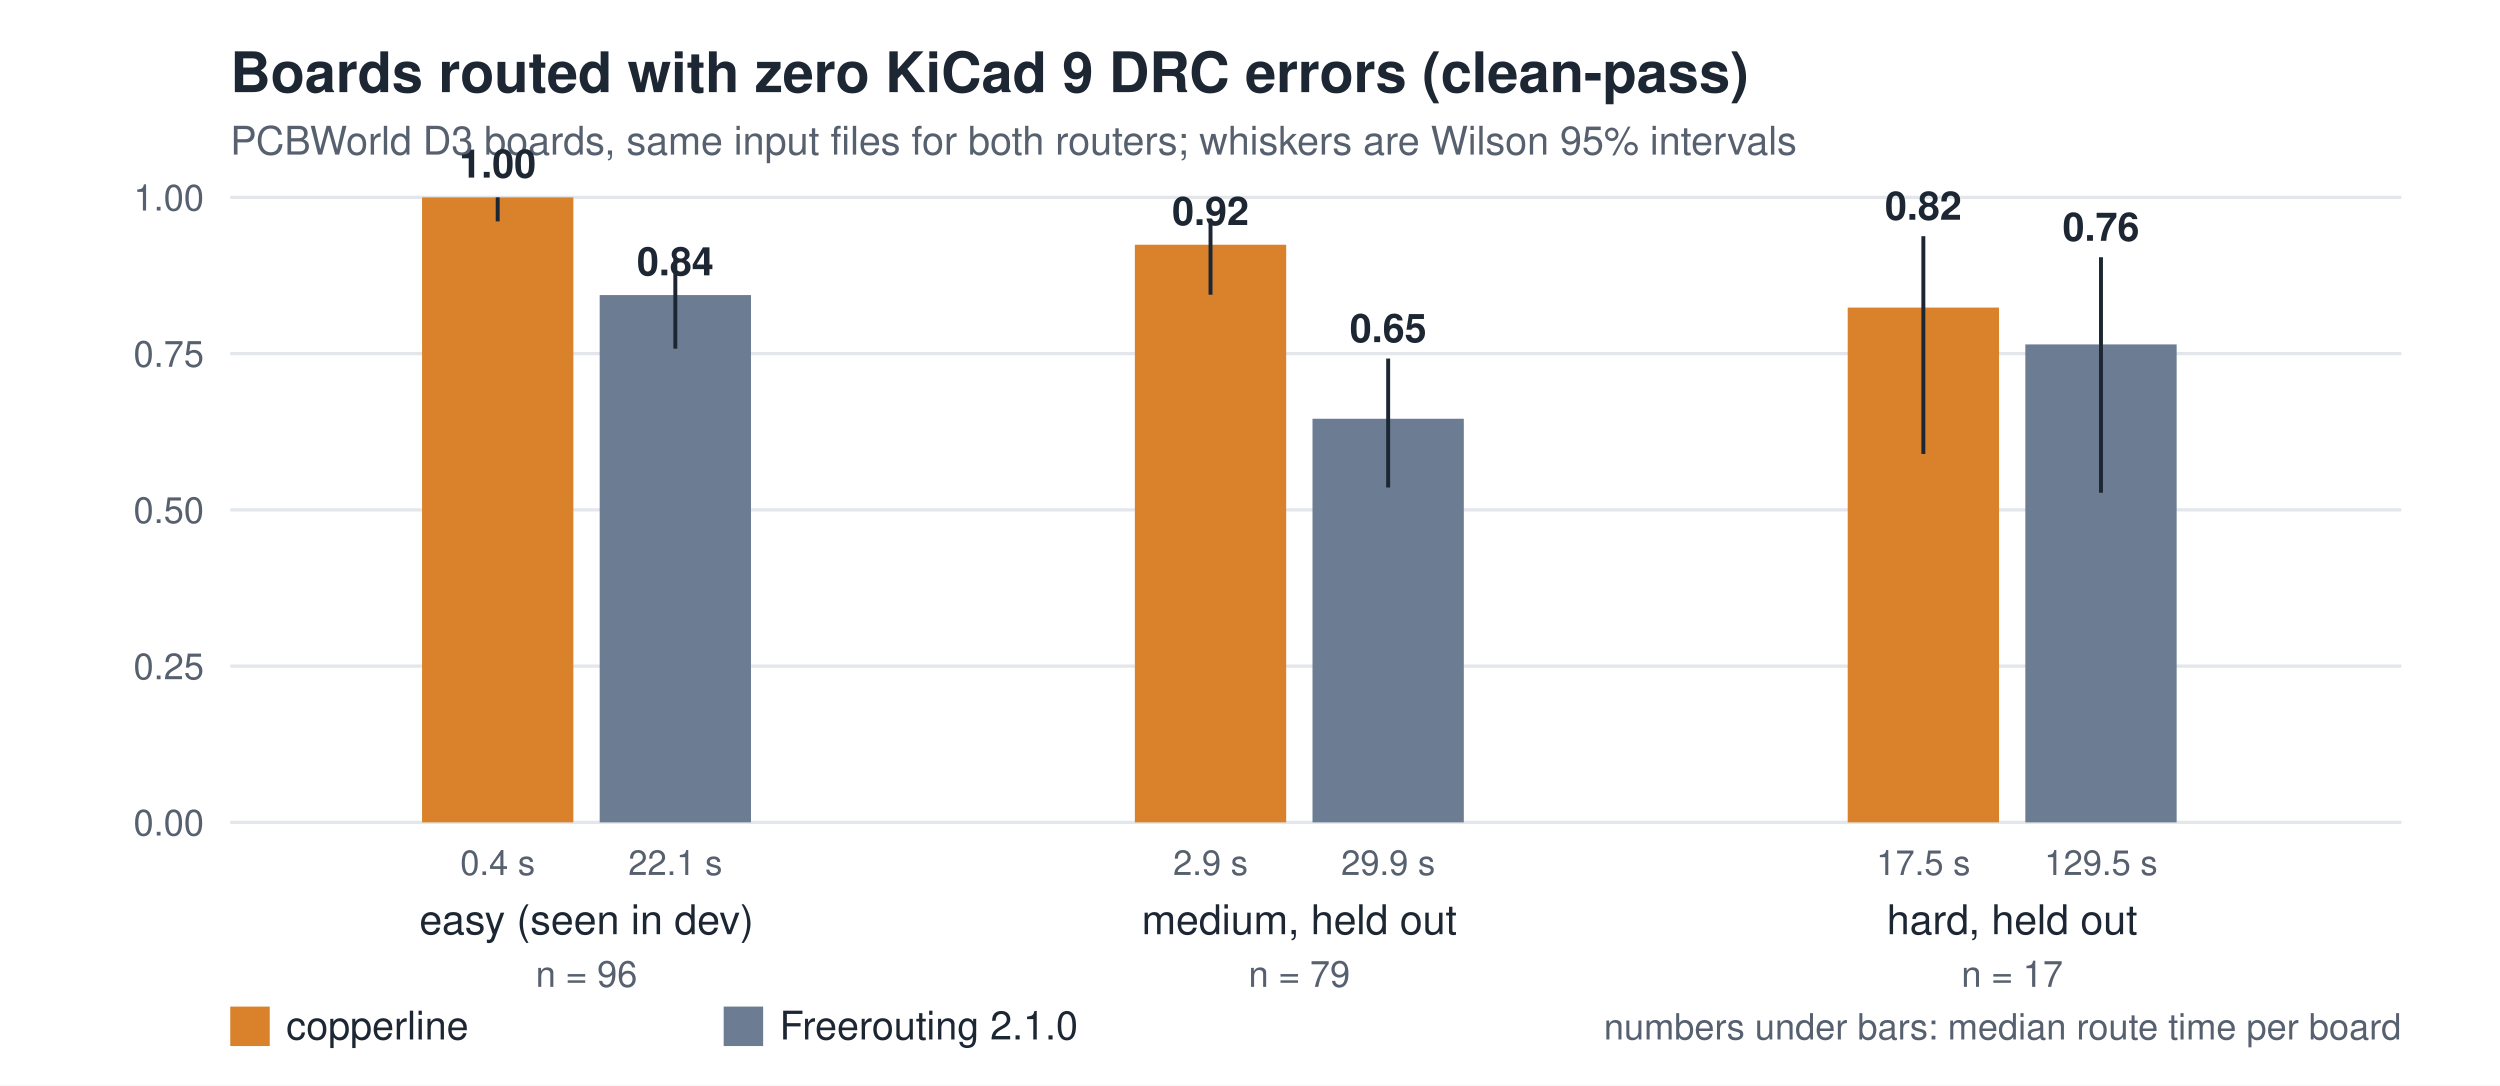
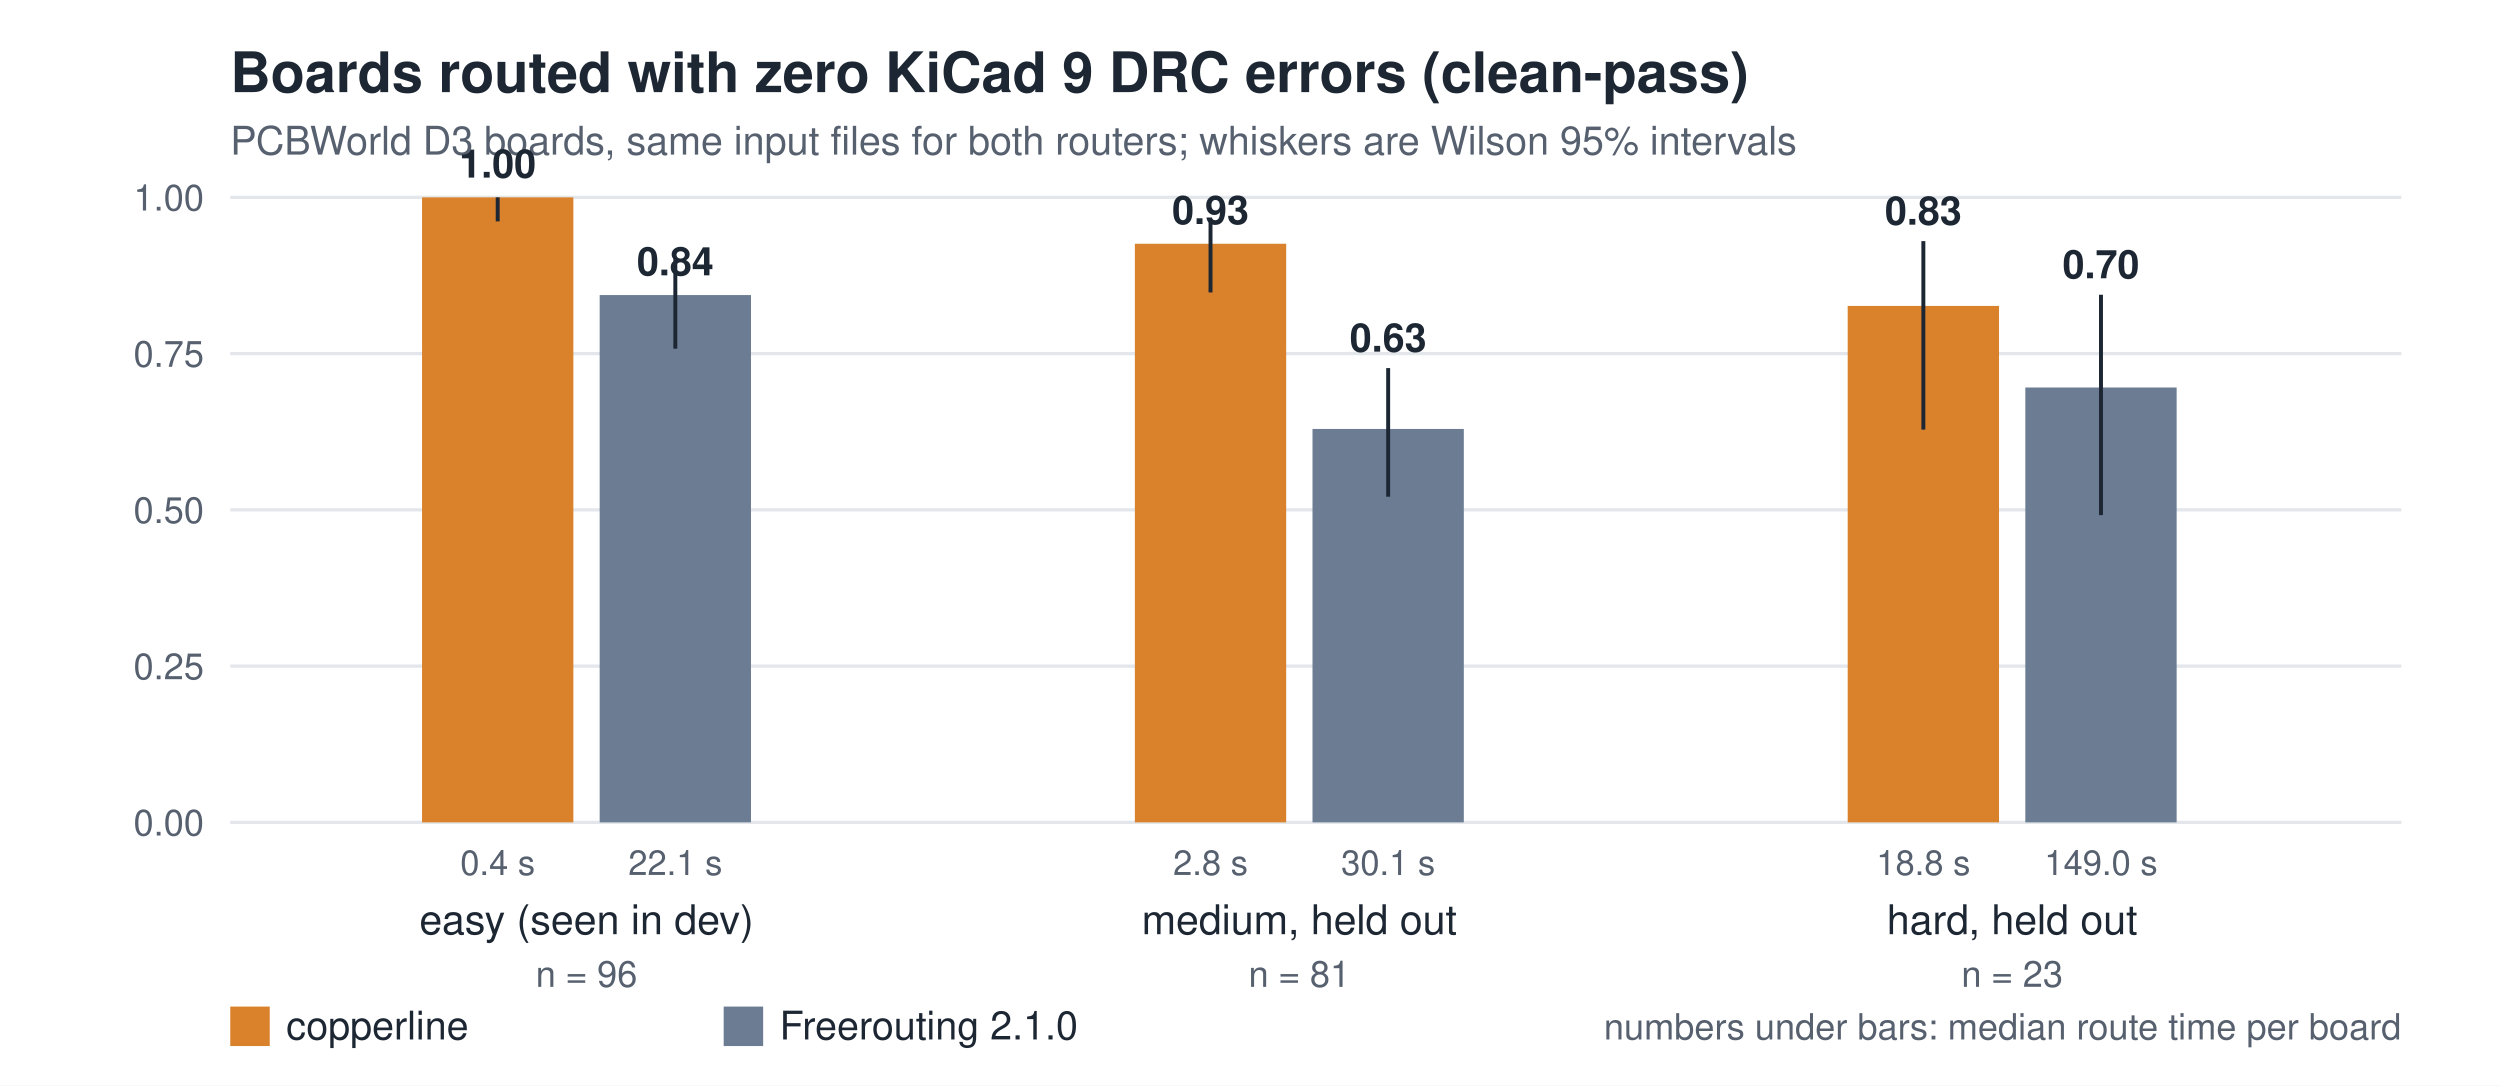
<svg xmlns="http://www.w3.org/2000/svg" viewBox="0 0 760 330" font-family="Helvetica, Arial, sans-serif">
  <rect width="760" height="330" fill="#ffffff" />
  <text x="70" y="28" font-size="17" font-weight="bold" fill="#1d2733">Boards routed with zero KiCad 9 DRC errors (clean-pass)</text>
  <text x="70" y="47" font-size="12" fill="#56606e">PCBWorld D3 boards, same input files for both routers; whiskers are Wilson 95% intervals</text>
  <line x1="70" x2="730" y1="250.0" y2="250.0" stroke="#e3e7ec" />
  <text x="62" y="254.0" font-size="11" text-anchor="end" fill="#56606e">0.00</text>
  <line x1="70" x2="730" y1="202.5" y2="202.5" stroke="#e3e7ec" />
  <text x="62" y="206.5" font-size="11" text-anchor="end" fill="#56606e">0.25</text>
  <line x1="70" x2="730" y1="155.0" y2="155.0" stroke="#e3e7ec" />
  <text x="62" y="159.0" font-size="11" text-anchor="end" fill="#56606e">0.50</text>
  <line x1="70" x2="730" y1="107.5" y2="107.5" stroke="#e3e7ec" />
  <text x="62" y="111.5" font-size="11" text-anchor="end" fill="#56606e">0.75</text>
  <line x1="70" x2="730" y1="60.0" y2="60.0" stroke="#e3e7ec" />
  <text x="62" y="64.0" font-size="11" text-anchor="end" fill="#56606e">1.00</text>
  <rect x="128.3" y="60.0" width="46" height="190.0" fill="#d9822b" />
  <line x1="151.3" x2="151.3" y1="67.3" y2="60.0" stroke="#1d2733" stroke-width="1.2" />
  <text x="151.3" y="54.0" font-size="12" text-anchor="middle" fill="#1d2733" font-weight="bold">1.00</text>
  <text x="151.3" y="266.0" font-size="10.5" text-anchor="middle" fill="#56606e">0.4 s</text>
  <rect x="182.3" y="89.7" width="46" height="160.3" fill="#6b7c93" />
  <line x1="205.3" x2="205.3" y1="106.0" y2="78.4" stroke="#1d2733" stroke-width="1.2" />
  <text x="205.3" y="83.7" font-size="12" text-anchor="middle" fill="#1d2733" font-weight="bold">0.84</text>
  <text x="205.3" y="266.0" font-size="10.5" text-anchor="middle" fill="#56606e">22.1 s</text>
  <text x="178.3" y="284.0" font-size="12.5" text-anchor="middle" fill="#1d2733">easy (seen in dev)</text>
  <text x="178.3" y="300.0" font-size="11" text-anchor="middle" fill="#56606e">n = 96</text>
-   <rect x="345.0" y="74.4" width="46" height="175.6" fill="#d9822b" />
-   <line x1="368.0" x2="368.0" y1="89.6" y2="66.7" stroke="#1d2733" stroke-width="1.2" />
-   <text x="368.0" y="68.4" font-size="12" text-anchor="middle" fill="#1d2733" font-weight="bold">0.92</text>
-   <text x="368.0" y="266.0" font-size="10.5" text-anchor="middle" fill="#56606e">2.9 s</text>
-   <rect x="399.0" y="127.3" width="46" height="122.7" fill="#6b7c93" />
-   <line x1="422.0" x2="422.0" y1="148.2" y2="109.0" stroke="#1d2733" stroke-width="1.2" />
-   <text x="422.0" y="104.0" font-size="12" text-anchor="middle" fill="#1d2733" font-weight="bold">0.65</text>
-   <text x="422.0" y="266.0" font-size="10.5" text-anchor="middle" fill="#56606e">29.9 s</text>
+   <rect x="345.0" y="74.1" width="46" height="175.9" fill="#d9822b" />
+   <line x1="368.0" x2="368.0" y1="88.9" y2="66.5" stroke="#1d2733" stroke-width="1.2" />
+   <text x="368.0" y="68.1" font-size="12" text-anchor="middle" fill="#1d2733" font-weight="bold">0.93</text>
+   <text x="368.0" y="266.0" font-size="10.5" text-anchor="middle" fill="#56606e">2.8 s</text>
+   <rect x="399.0" y="130.4" width="46" height="119.6" fill="#6b7c93" />
+   <line x1="422.0" x2="422.0" y1="151.0" y2="111.9" stroke="#1d2733" stroke-width="1.2" />
+   <text x="422.0" y="106.9" font-size="12" text-anchor="middle" fill="#1d2733" font-weight="bold">0.63</text>
+   <text x="422.0" y="266.0" font-size="10.5" text-anchor="middle" fill="#56606e">30.1 s</text>
  <text x="395.0" y="284.0" font-size="12.5" text-anchor="middle" fill="#1d2733">medium, held out</text>
-   <text x="395.0" y="300.0" font-size="11" text-anchor="middle" fill="#56606e">n = 79</text>
-   <rect x="561.7" y="93.5" width="46" height="156.5" fill="#d9822b" />
-   <line x1="584.7" x2="584.7" y1="138.0" y2="71.8" stroke="#1d2733" stroke-width="1.2" />
-   <text x="584.7" y="66.8" font-size="12" text-anchor="middle" fill="#1d2733" font-weight="bold">0.82</text>
-   <text x="584.7" y="266.0" font-size="10.5" text-anchor="middle" fill="#56606e">17.5 s</text>
-   <rect x="615.7" y="104.7" width="46" height="145.3" fill="#6b7c93" />
-   <line x1="638.7" x2="638.7" y1="149.8" y2="78.2" stroke="#1d2733" stroke-width="1.2" />
-   <text x="638.7" y="73.2" font-size="12" text-anchor="middle" fill="#1d2733" font-weight="bold">0.76</text>
-   <text x="638.7" y="266.0" font-size="10.5" text-anchor="middle" fill="#56606e">129.5 s</text>
+   <text x="395.0" y="300.0" font-size="11" text-anchor="middle" fill="#56606e">n = 81</text>
+   <rect x="561.7" y="93.0" width="46" height="157.0" fill="#d9822b" />
+   <line x1="584.7" x2="584.7" y1="130.6" y2="73.3" stroke="#1d2733" stroke-width="1.2" />
+   <text x="584.7" y="68.3" font-size="12" text-anchor="middle" fill="#1d2733" font-weight="bold">0.83</text>
+   <text x="584.7" y="266.0" font-size="10.5" text-anchor="middle" fill="#56606e">18.8 s</text>
+   <rect x="615.7" y="117.8" width="46" height="132.2" fill="#6b7c93" />
+   <line x1="638.7" x2="638.7" y1="156.6" y2="89.6" stroke="#1d2733" stroke-width="1.2" />
+   <text x="638.7" y="84.6" font-size="12" text-anchor="middle" fill="#1d2733" font-weight="bold">0.70</text>
+   <text x="638.7" y="266.0" font-size="10.5" text-anchor="middle" fill="#56606e">149.0 s</text>
  <text x="611.7" y="284.0" font-size="12.5" text-anchor="middle" fill="#1d2733">hard, held out</text>
-   <text x="611.7" y="300.0" font-size="11" text-anchor="middle" fill="#56606e">n = 17</text>
+   <text x="611.7" y="300.0" font-size="11" text-anchor="middle" fill="#56606e">n = 23</text>
  <rect x="70" y="306" width="12" height="12" fill="#d9822b" />
  <text x="87" y="316" font-size="12" fill="#1d2733">copperline</text>
  <rect x="220" y="306" width="12" height="12" fill="#6b7c93" />
  <text x="237" y="316" font-size="12" fill="#1d2733">Freerouting 2.1.0</text>
  <text x="730" y="316" font-size="11" text-anchor="end" fill="#56606e">numbers under bars: median route time per board</text>
</svg>
